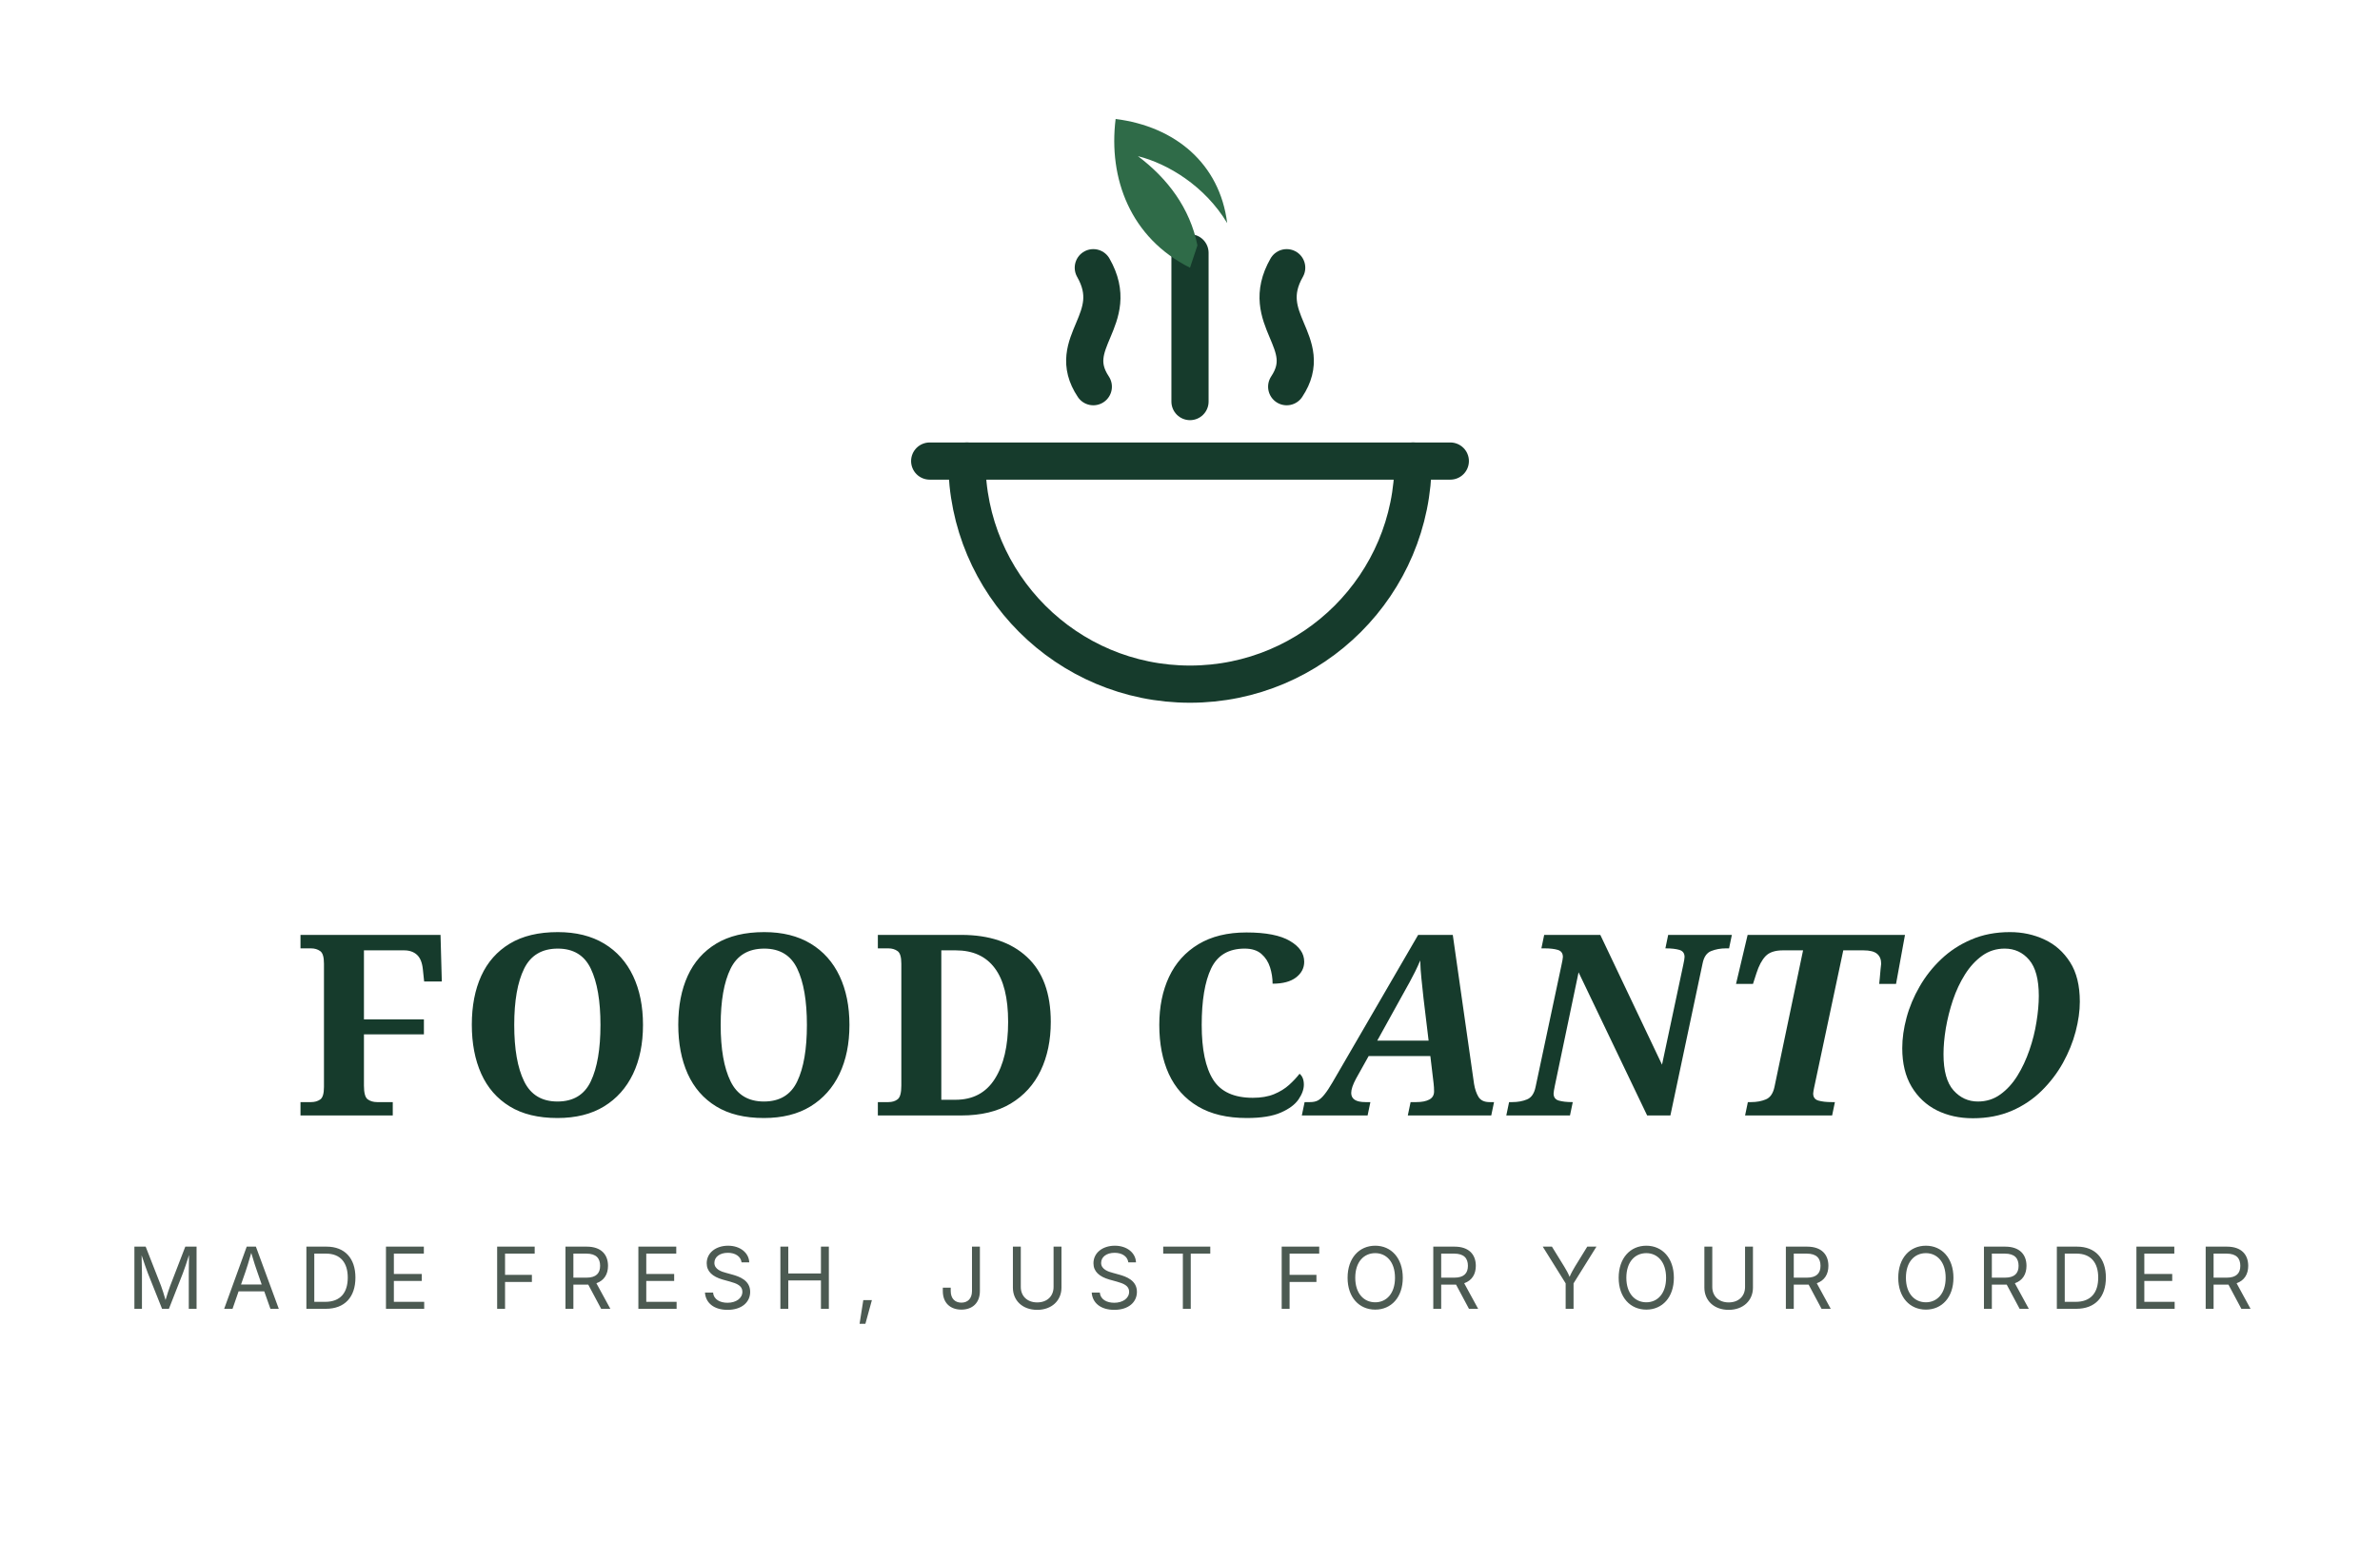
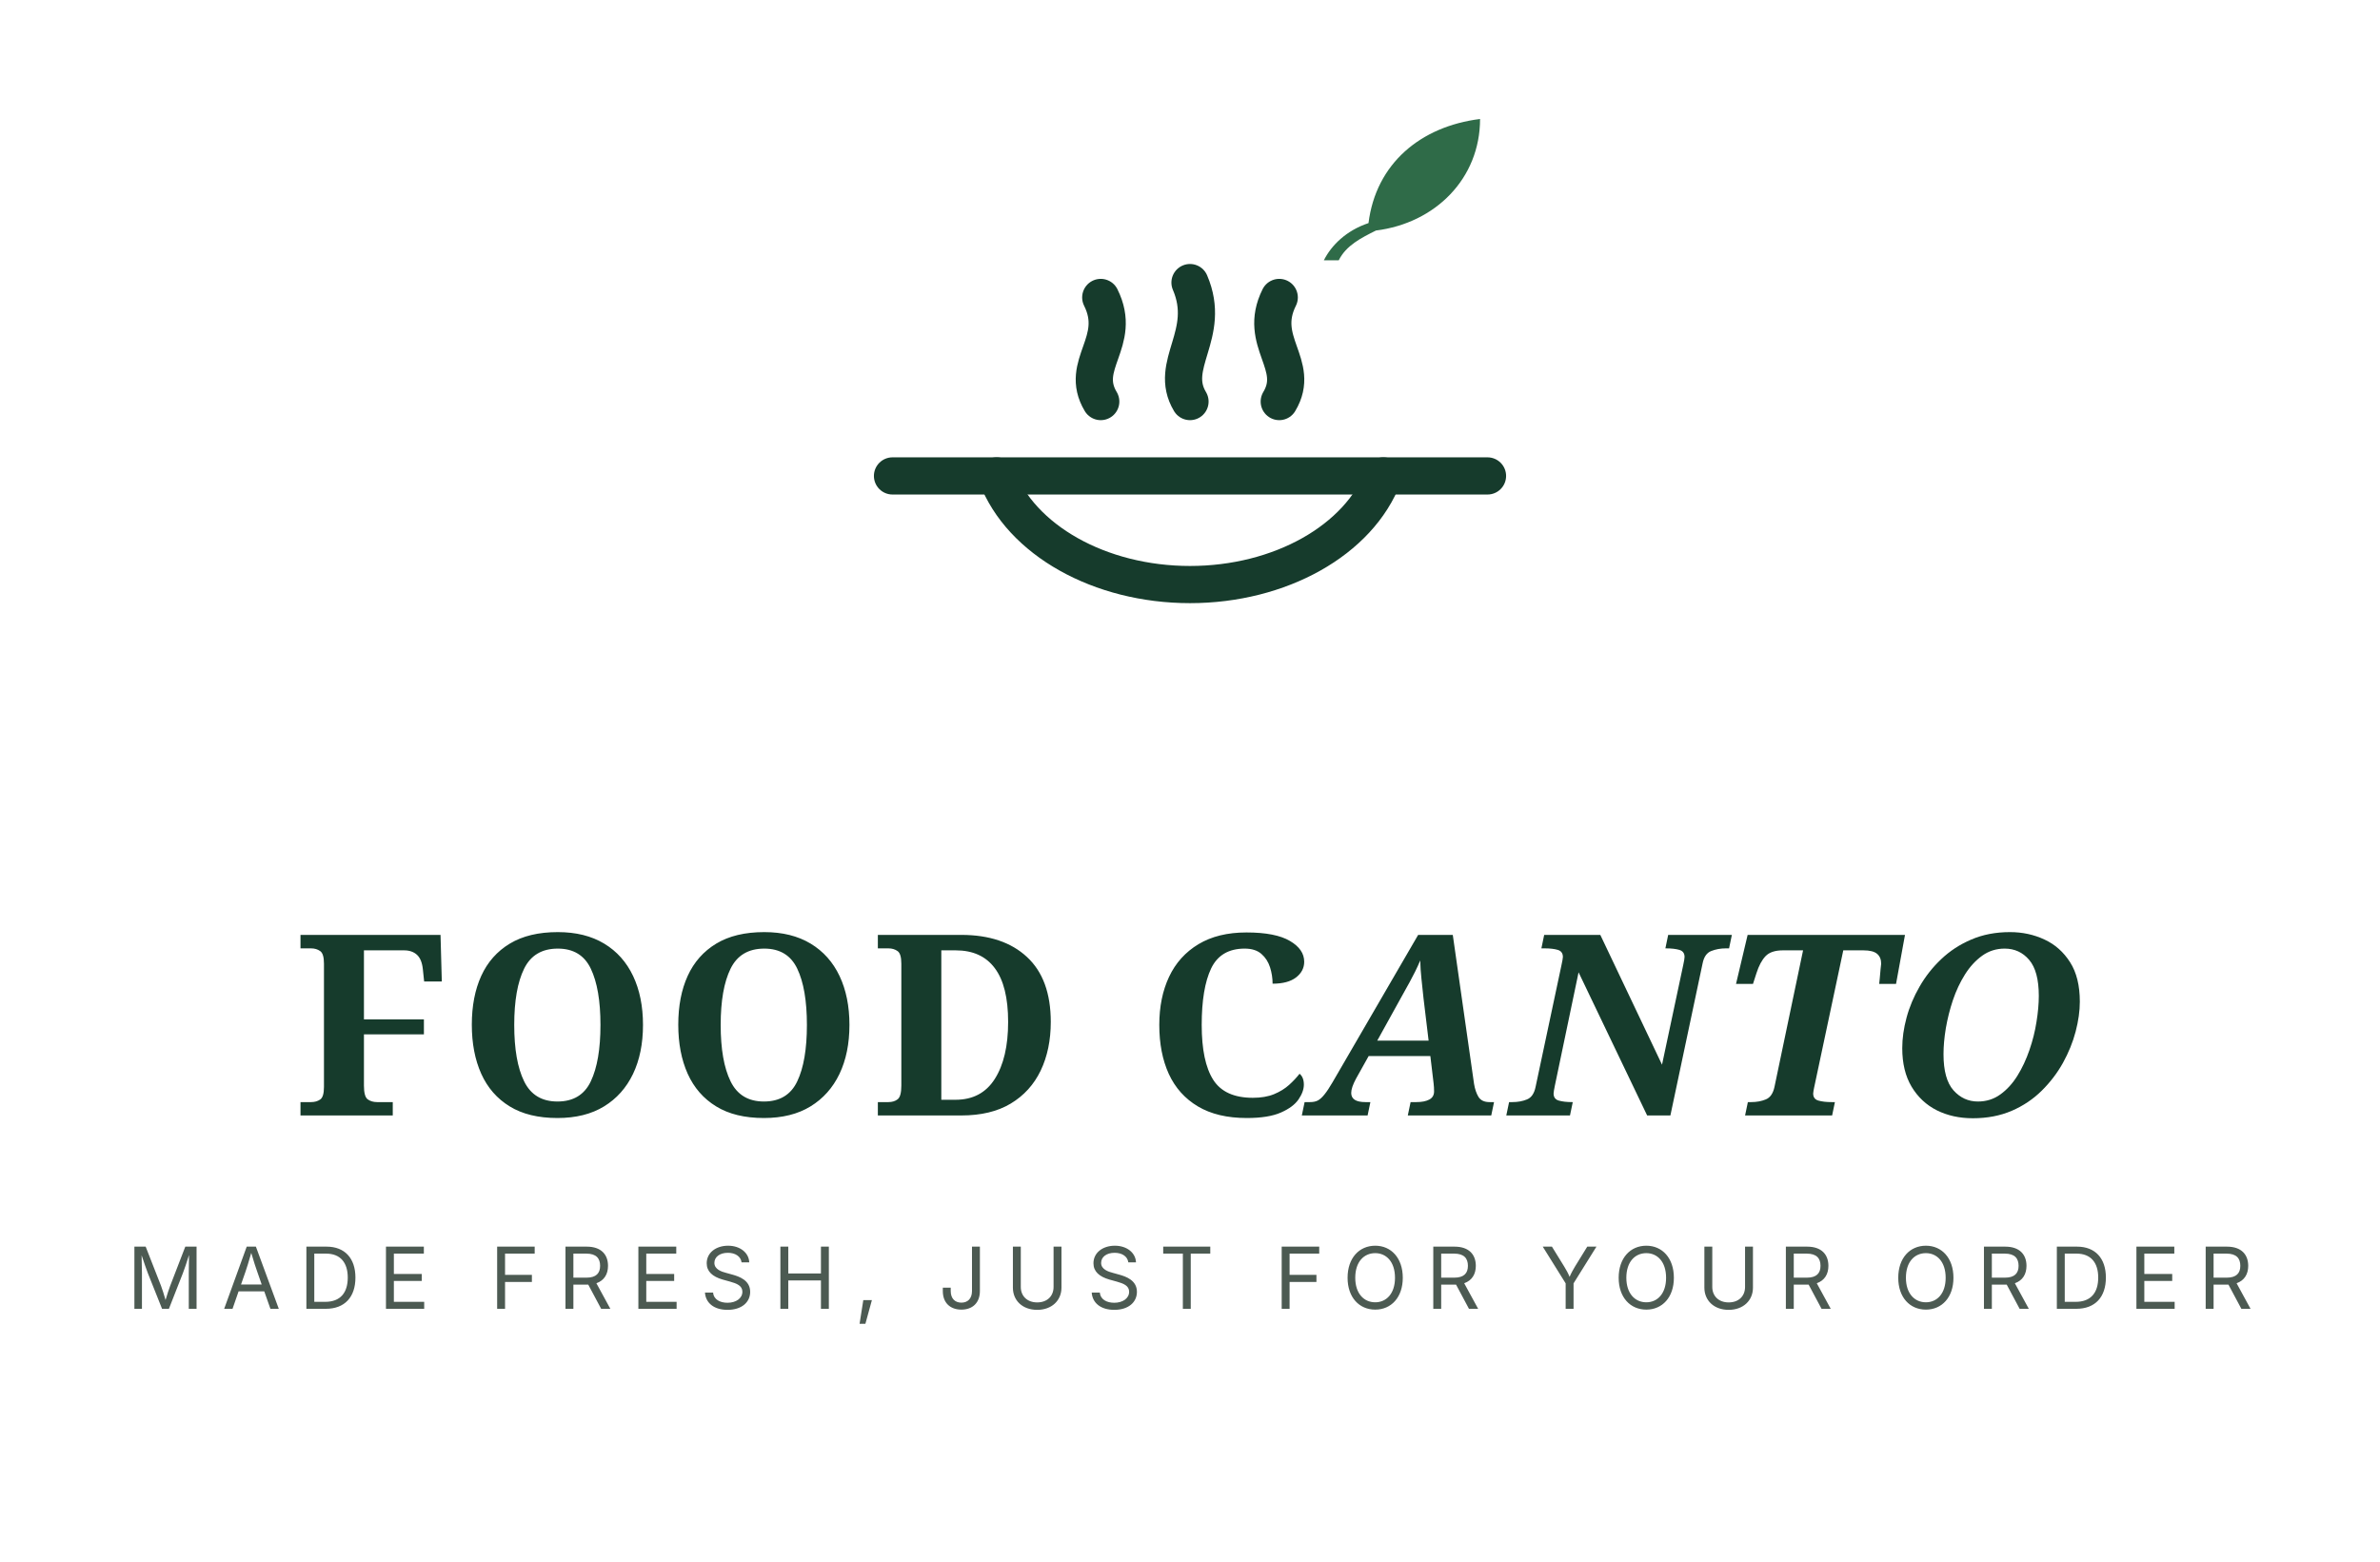
<svg xmlns="http://www.w3.org/2000/svg" viewBox="0 0 320 210" role="img" aria-label="FOOD CANTO">
  <g transform="translate(112,8)">
    <g fill="none" stroke="#163B2C" stroke-width="5" stroke-linecap="round" stroke-linejoin="round">
-       <path class="m-bowl" d="M18 54 a30 30 0 0 0 60 0" />
-       <path class="m-rim" d="M13 54 H83" />
-       <path class="m-steam1" d="M35 44 c-4 -6 4 -9 0 -16" />
-       <path class="m-steam2" d="M61 44 c4 -6 -4 -9 0 -16" />
-       <path class="m-stem" d="M48 46 V26" />
+       <path class="m-bowl" d="M22 56 a27 20 0 0 0 52 0" />
+       <path class="m-rim" d="M8 56 H88" />
+       <path class="m-steam1" d="M36 46 c-3 -5 3 -8 0 -14" />
+       <path class="m-steam2" d="M60 46 c3 -5 -3 -8 0 -14" />
+       <path class="m-stem" d="M48 46 c-3 -5 3 -9 0 -16" />
    </g>
-     <path class="m-leaf" fill="#2F6B48" d="M48 28 C40 24 37 16 38 8 c8 1 14 6 15 14 -3 -5 -8 -8 -12 -9 4 3 7 7 8 12 z" />
+     <path class="m-leaf" fill="#2F6B48" d="M66 27 c1 -2 3 -4 6 -5 1 -8 7 -13 15 -14 0 8 -6 14 -14 15 -2 1 -4 2 -5 4 z" />
  </g>
  <text x="160" y="150" text-anchor="middle" font-family="Fraunces, Georgia, serif" font-weight="600" font-size="34" letter-spacing="1" fill="#163B2C">FOOD C<tspan font-style="italic">ANTO</tspan>
  </text>
  <text x="160" y="176" text-anchor="middle" font-family="Inter, Arial, sans-serif" font-size="11.5" letter-spacing="2.4" fill="#4c5a52">MADE FRESH, JUST FOR YOUR ORDER</text>
</svg>
